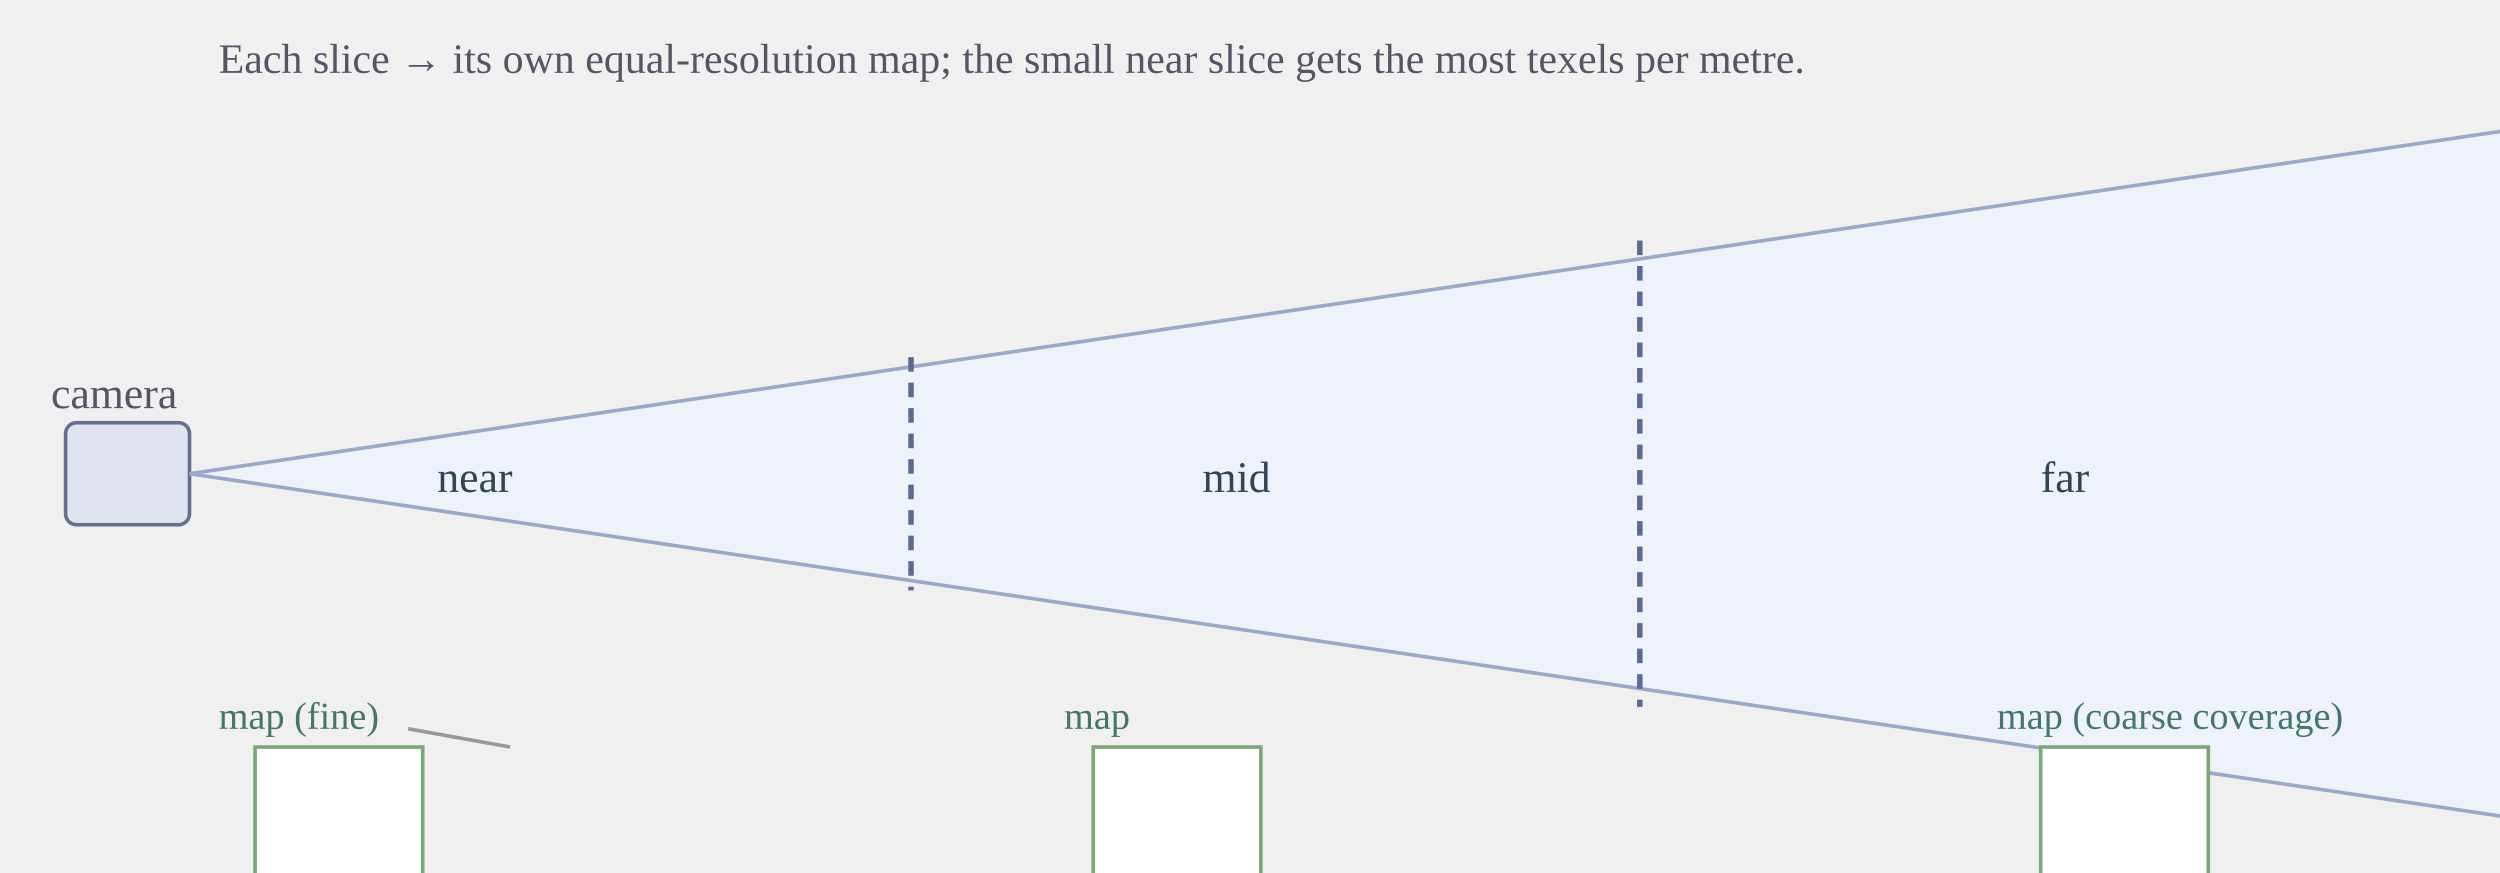
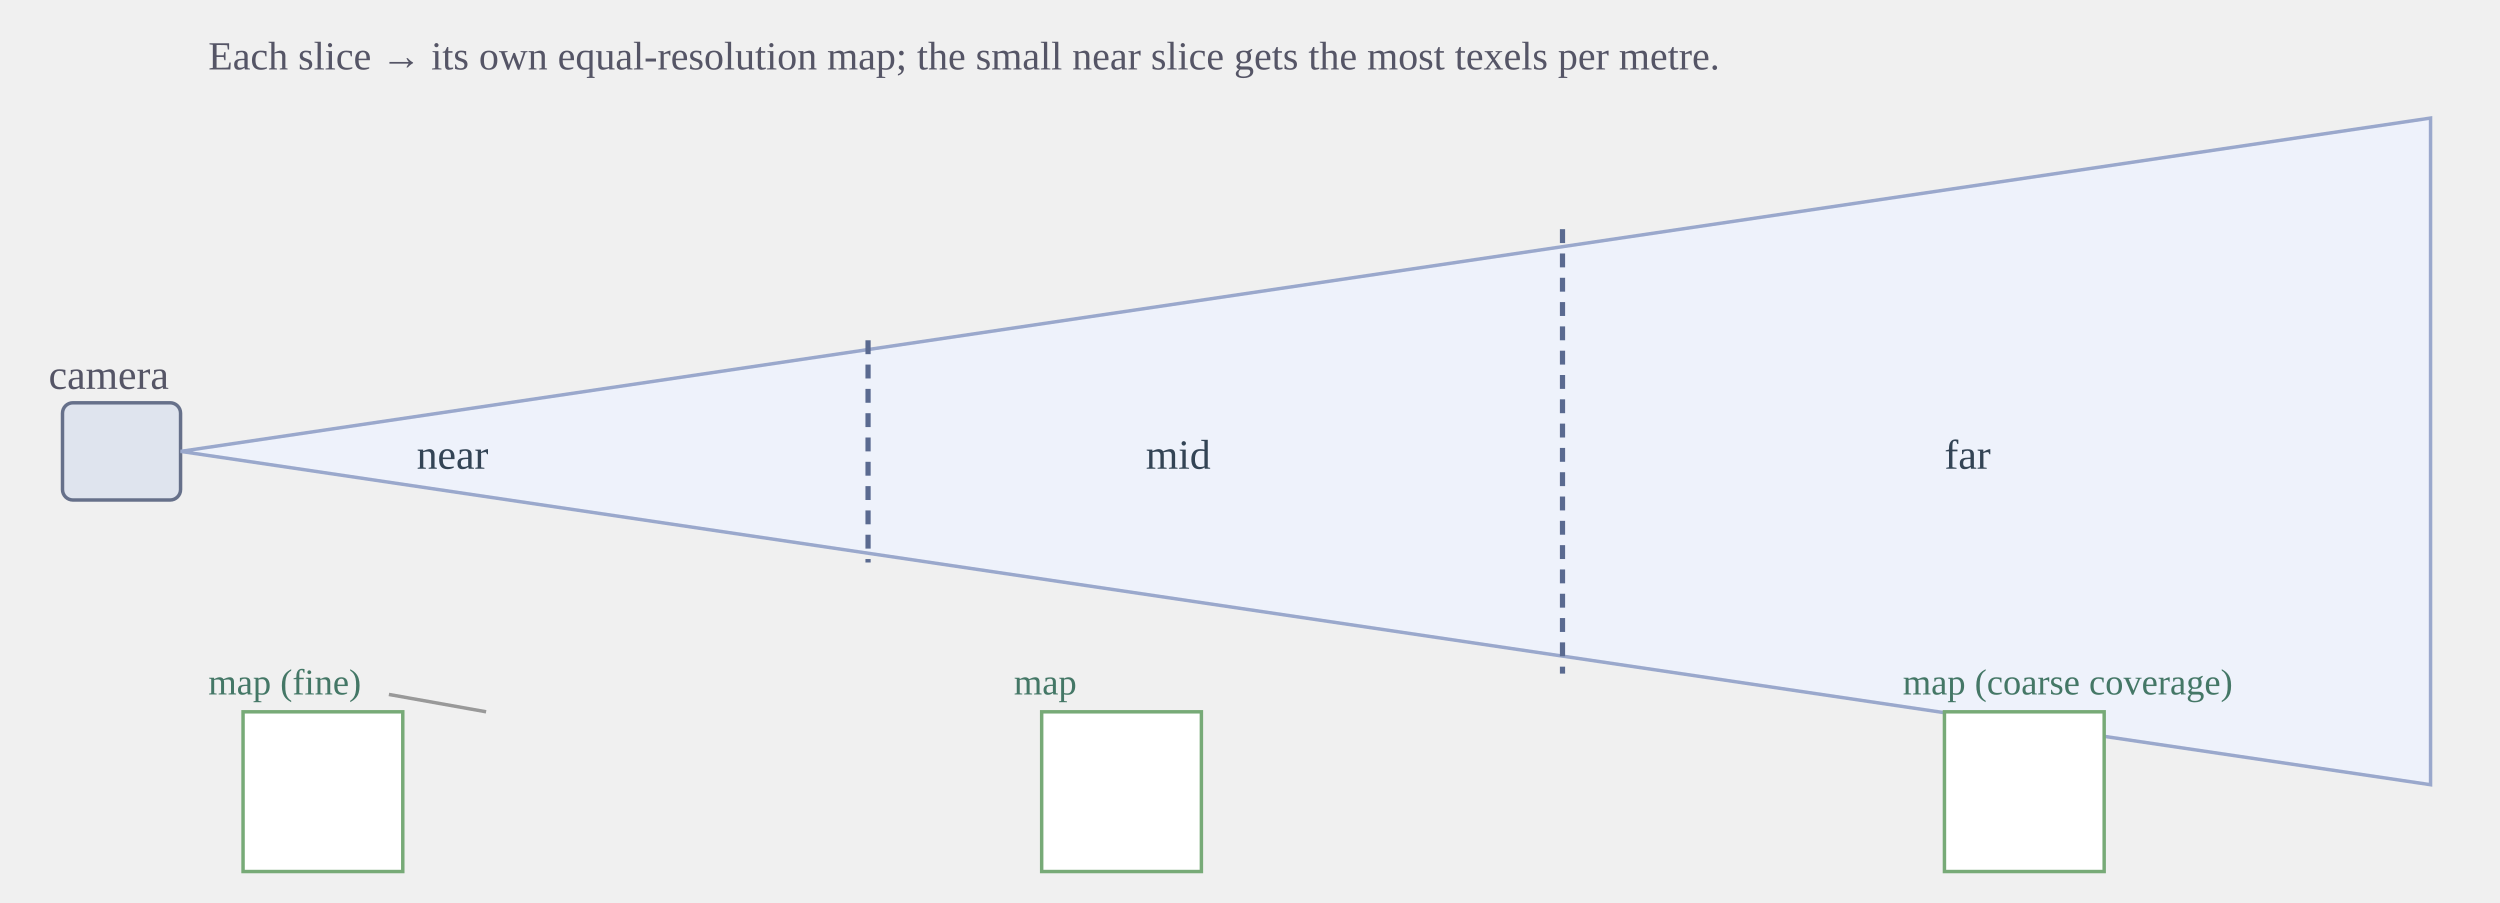
- <svg xmlns="http://www.w3.org/2000/svg" aria-label="The camera view is split into near, mid and far slices; each slice is covered by its own equal-resolution shadow map, so the near slice gets the finest detail." role="img" viewbox="0 0 720 260">
-   <polygon fill="none" points="40,130 40,130 700,30 700,230" />
-   <rect fill="#dfe4ee" height="28" rx="3" stroke="#66708a" width="34" x="18" y="116" />
-   <text fill="#556" font-size="12" x="14" y="112">camera</text>
-   <polygon fill="#eef2fb" points="52,130 700,34 700,226" stroke="#9aa8cc" />
-   <line stroke="#5a6a90" stroke-dasharray="4,3" stroke-width="1.5" x1="250" x2="250" y1="98" y2="162" />
-   <line stroke="#5a6a90" stroke-dasharray="4,3" stroke-width="1.5" x1="450" x2="450" y1="66" y2="194" />
-   <text fill="#345" font-size="12" x="120" y="135">near</text>
-   <text fill="#345" font-size="12" x="330" y="135">mid</text>
-   <text fill="#345" font-size="12" x="560" y="135">far</text>
+ <svg xmlns="http://www.w3.org/2000/svg" viewBox="0 0 720 260" role="img" aria-label="The camera view is split into near, mid and far slices; each slice is covered by its own equal-resolution shadow map, so the near slice gets the finest detail.">
+   <polygon points="40,130 40,130 700,30 700,230" fill="none" />
+   <rect x="18" y="116" width="34" height="28" rx="3" fill="#dfe4ee" stroke="#66708a" />
+   <text x="14" y="112" font-size="12" fill="#556">camera</text>
+   <polygon points="52,130 700,34 700,226" fill="#eef2fb" stroke="#9aa8cc" />
+   <line x1="250" y1="98" x2="250" y2="162" stroke="#5a6a90" stroke-width="1.5" stroke-dasharray="4,3" />
+   <line x1="450" y1="66" x2="450" y2="194" stroke="#5a6a90" stroke-width="1.5" stroke-dasharray="4,3" />
+   <text x="120" y="135" font-size="12" fill="#345">near</text>
+   <text x="330" y="135" font-size="12" fill="#345">mid</text>
+   <text x="560" y="135" font-size="12" fill="#345">far</text>
  <g>
-     <rect fill="#fff" height="46" stroke="#77aa77" width="46" x="70" y="205" />
-     <rect fill="#fff" height="46" stroke="#77aa77" width="46" x="300" y="205" />
-     <rect fill="#fff" height="46" stroke="#77aa77" width="46" x="560" y="205" />
-     <line stroke="#999" x1="140" x2="112" y1="205" y2="200" />
+     <rect x="70" y="205" width="46" height="46" fill="#fff" stroke="#77aa77" />
+     <rect x="300" y="205" width="46" height="46" fill="#fff" stroke="#77aa77" />
+     <rect x="560" y="205" width="46" height="46" fill="#fff" stroke="#77aa77" />
+     <line x1="140" y1="205" x2="112" y2="200" stroke="#999" />
  </g>
-   <text fill="#476" font-size="10.5" x="60" y="200">map (fine)</text>
-   <text fill="#476" font-size="10.5" x="292" y="200">map</text>
-   <text fill="#476" font-size="10.5" x="548" y="200">map (coarse coverage)</text>
-   <text fill="#556" font-size="11.5" x="60" y="20">Each slice → its own equal-resolution map; the small near slice gets the most texels per metre.</text>
+   <text x="60" y="200" font-size="10.5" fill="#476">map (fine)</text>
+   <text x="292" y="200" font-size="10.5" fill="#476">map</text>
+   <text x="548" y="200" font-size="10.5" fill="#476">map (coarse coverage)</text>
+   <text x="60" y="20" font-size="11.5" fill="#556">Each slice → its own equal-resolution map; the small near slice gets the most texels per metre.</text>
</svg>
